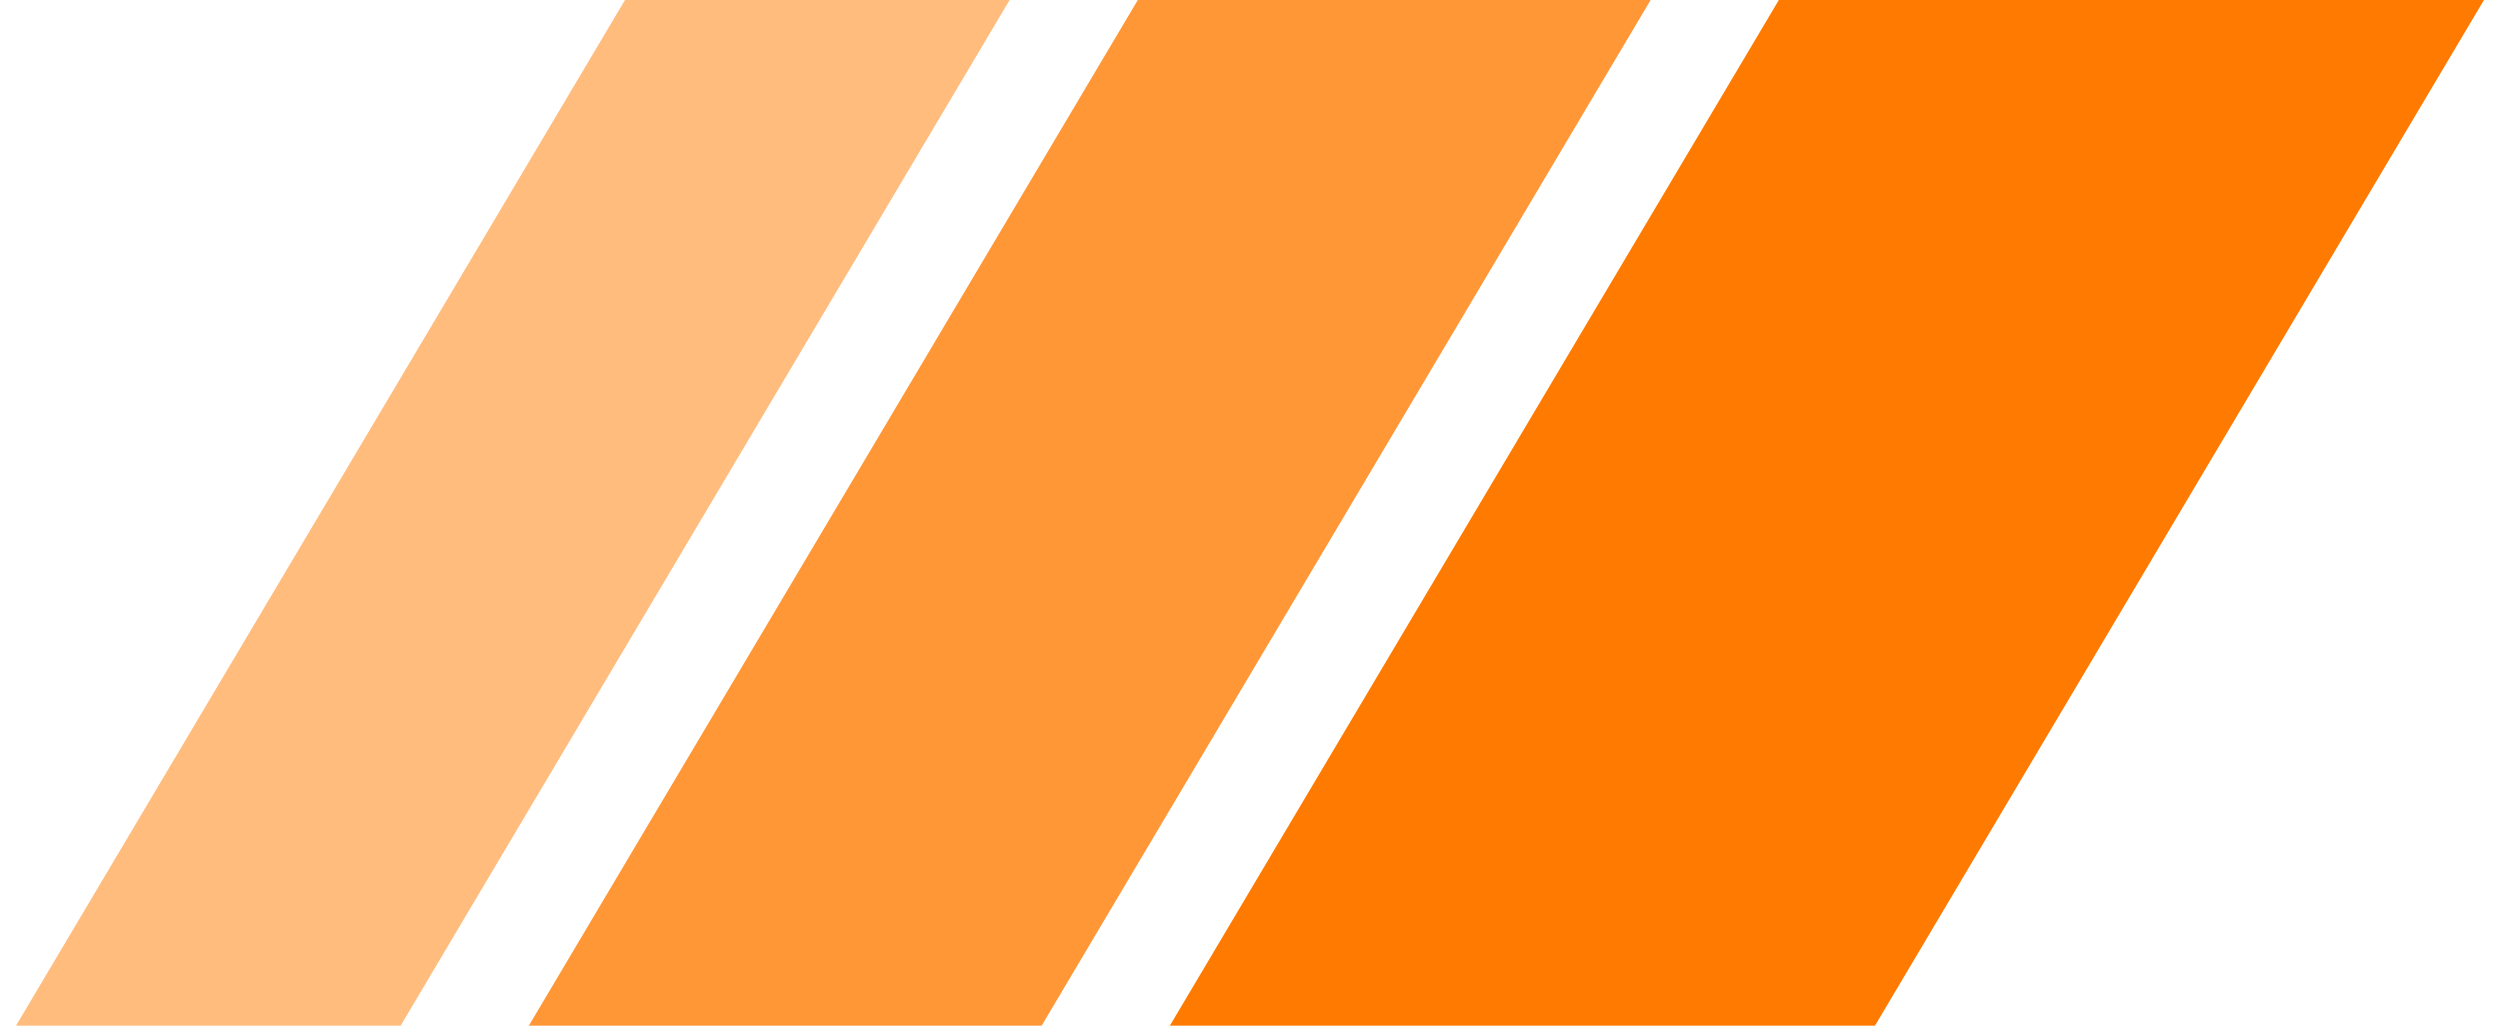
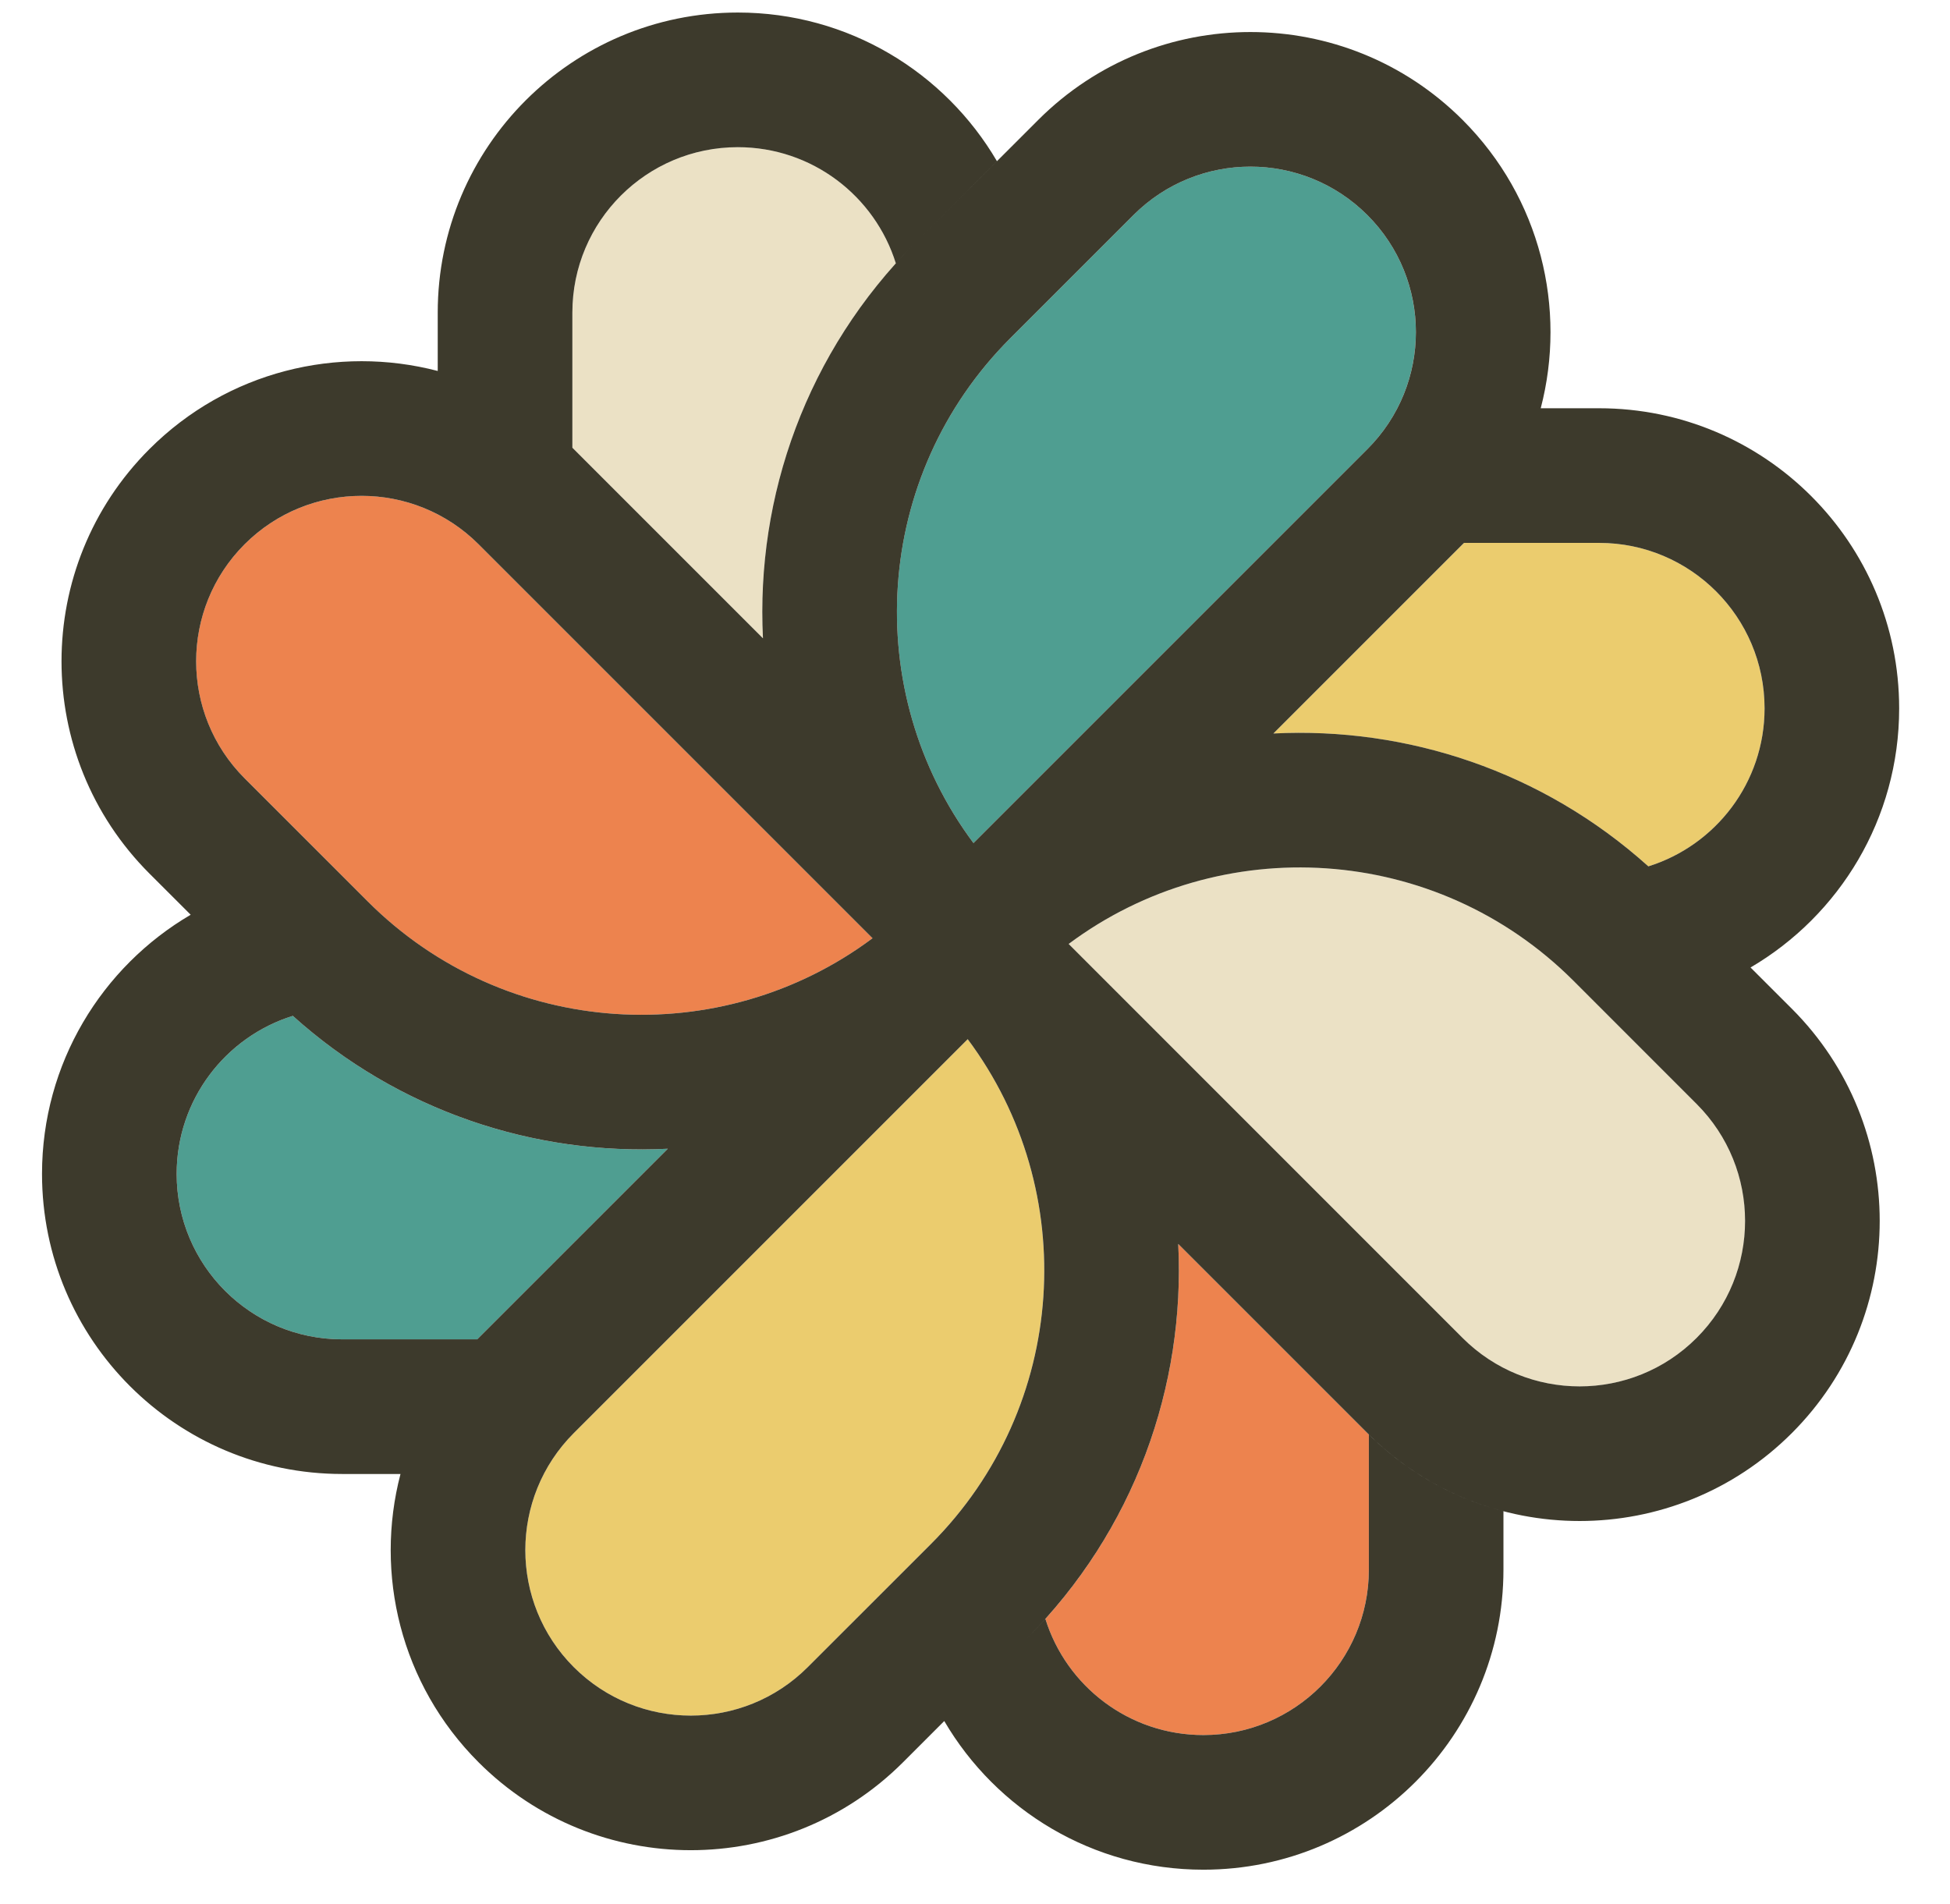
- <svg xmlns="http://www.w3.org/2000/svg" id="logo-38" width="78" height="32" viewBox="0 0 78 32" fill="none">
-   <path d="M55.5 0H77.5L58.5 32H36.5L55.5 0Z" class="ccustom" fill="#FF7A00" />
-   <path d="M35.5 0H51.5L32.5 32H16.5L35.5 0Z" class="ccompli1" fill="#FF9736" />
-   <path d="M19.5 0H31.5L12.5 32H0.5L19.5 0Z" class="ccompli2" fill="#FFBC7D" />
+ <svg xmlns="http://www.w3.org/2000/svg" data-logo="logo" viewBox="0 0 42 41">
+   <g id="logogram" transform="     translate(0, 0)     rotate(0 20.5 20.5)        ">
+     <path fill-rule="evenodd" clip-rule="evenodd" d="M24.412 4.633C25.803 3.241 28.06 3.241 29.452 4.633C30.843 6.025 30.843 8.281 29.452 9.673L20.967 18.158C18.53 14.893 18.795 10.25 21.761 7.284L24.412 4.633Z" fill="#4F9E91" />
+     <path fill-rule="evenodd" clip-rule="evenodd" d="M36.542 23.777C37.934 25.168 37.934 27.425 36.542 28.817C35.151 30.208 32.894 30.208 31.502 28.817L23.017 20.332C26.282 17.895 30.925 18.16 33.891 21.125L36.542 23.777Z" fill="#EBE1C5" />
+     <path fill-rule="evenodd" clip-rule="evenodd" d="M17.398 35.907C16.007 37.299 13.75 37.299 12.358 35.907C10.967 34.515 10.967 32.259 12.358 30.867L20.843 22.382C23.279 25.647 23.015 30.29 20.049 33.256L17.398 35.907Z" fill="#EBCC6E" />
+     <path fill-rule="evenodd" clip-rule="evenodd" d="M5.268 16.763C3.876 15.371 3.876 13.115 5.268 11.723C6.66 10.332 8.916 10.332 10.308 11.723L18.793 20.208C15.528 22.645 10.885 22.38 7.919 19.415L5.268 16.763Z" fill="#ED834E" />
+     <path fill-rule="evenodd" clip-rule="evenodd" d="M22.516 34.868C24.568 32.586 25.522 29.666 25.377 26.792L29.452 30.867C29.462 30.877 29.472 30.887 29.483 30.897V33.807C29.483 35.775 27.887 37.37 25.919 37.37C24.32 37.37 22.967 36.318 22.516 34.868Z" fill="#ED834E" />
+     <path fill-rule="evenodd" clip-rule="evenodd" d="M6.307 21.88C8.589 23.933 11.508 24.887 14.383 24.742L10.308 28.817C10.298 28.827 10.288 28.837 10.278 28.847H7.368C5.4 28.847 3.805 27.252 3.805 25.284C3.805 23.685 4.857 22.332 6.307 21.88Z" fill="#4F9E91" />
+     <path fill-rule="evenodd" clip-rule="evenodd" d="M35.503 18.66C33.221 16.607 30.302 15.654 27.427 15.798L31.502 11.723C31.512 11.713 31.522 11.703 31.532 11.693H34.442C36.41 11.693 38.006 13.288 38.006 15.257C38.006 16.855 36.953 18.208 35.503 18.66Z" fill="#EBCC6E" />
+     <path fill-rule="evenodd" clip-rule="evenodd" d="M19.295 5.672C17.242 7.954 16.289 10.873 16.433 13.748L12.358 9.673C12.348 9.663 12.338 9.653 12.328 9.643V6.733C12.328 4.765 13.923 3.169 15.892 3.169C17.49 3.169 18.843 4.222 19.295 5.672Z" fill="#EBE1C5" />
+     <path fill-rule="evenodd" clip-rule="evenodd" d="M15.892 0.27C12.322 0.27 9.428 3.164 9.428 6.733V7.99C7.281 7.429 4.901 7.99 3.218 9.673C0.694 12.197 0.694 16.289 3.218 18.814L4.107 19.702C2.192 20.824 0.905 22.904 0.905 25.284C0.905 28.853 3.799 31.747 7.369 31.747H8.626C8.064 33.894 8.625 36.274 10.308 37.957C12.832 40.481 16.925 40.481 19.449 37.957L22.1 35.306C24.439 32.967 25.531 29.854 25.377 26.792L29.452 30.867C31.976 33.391 36.069 33.391 38.593 30.867C41.117 28.343 41.117 24.25 38.593 21.726L37.704 20.838C39.619 19.716 40.905 17.636 40.905 15.257C40.905 11.687 38.011 8.793 34.442 8.793H33.185C33.746 6.646 33.185 4.266 31.502 2.583C28.978 0.059 24.886 0.059 22.362 2.583L19.71 5.234C17.372 7.573 16.279 10.686 16.433 13.748L12.358 9.673C12.348 9.663 12.338 9.653 12.328 9.643V6.733C12.328 4.765 13.924 3.17 15.892 3.17C17.49 3.17 18.843 4.222 19.295 5.672C19.429 5.523 19.567 5.377 19.71 5.234L21.473 3.472C20.351 1.556 18.272 0.27 15.892 0.27ZM31.533 11.693C31.522 11.703 31.512 11.713 31.502 11.723L27.427 15.798C30.302 15.653 33.221 16.607 35.503 18.66C36.953 18.208 38.006 16.855 38.006 15.257C38.006 13.288 36.41 11.693 34.442 11.693H31.533ZM10.278 28.847C10.288 28.837 10.298 28.827 10.308 28.817L14.383 24.742C11.508 24.886 8.589 23.933 6.307 21.88C4.857 22.332 3.805 23.685 3.805 25.284C3.805 27.252 5.4 28.847 7.369 28.847H10.278ZM6.196 21.779C6.086 21.677 5.977 21.572 5.869 21.465V21.465C5.977 21.572 6.086 21.677 6.196 21.779ZM25.919 40.27C23.539 40.27 21.459 38.984 20.338 37.068L22.1 35.306C22.243 35.163 22.382 35.017 22.516 34.868C22.967 36.318 24.32 37.37 25.919 37.37C27.887 37.37 29.483 35.775 29.483 33.807V30.897C30.318 31.722 31.322 32.272 32.382 32.55V33.807C32.382 37.376 29.488 40.27 25.919 40.27ZM29.452 4.633C28.06 3.241 25.804 3.241 24.412 4.633L21.761 7.284C18.795 10.25 18.531 14.893 20.967 18.158L29.452 9.673C30.844 8.281 30.844 6.025 29.452 4.633ZM36.542 28.817C37.934 27.425 37.934 25.168 36.542 23.777L33.891 21.125C30.925 18.16 26.282 17.895 23.017 20.331L31.502 28.817C32.894 30.208 35.151 30.208 36.542 28.817ZM17.398 35.907C16.007 37.299 13.75 37.299 12.358 35.907C10.967 34.515 10.967 32.259 12.358 30.867L20.843 22.382C23.28 25.647 23.015 30.29 20.05 33.256L17.398 35.907ZM5.268 11.723C3.877 13.115 3.877 15.371 5.268 16.763L7.919 19.414C10.885 22.38 15.528 22.645 18.793 20.208L10.308 11.723C8.916 10.332 6.66 10.332 5.268 11.723Z" fill="#3D3A2C" />
+   </g>
+   <g id="logotype" transform="" />
</svg>
